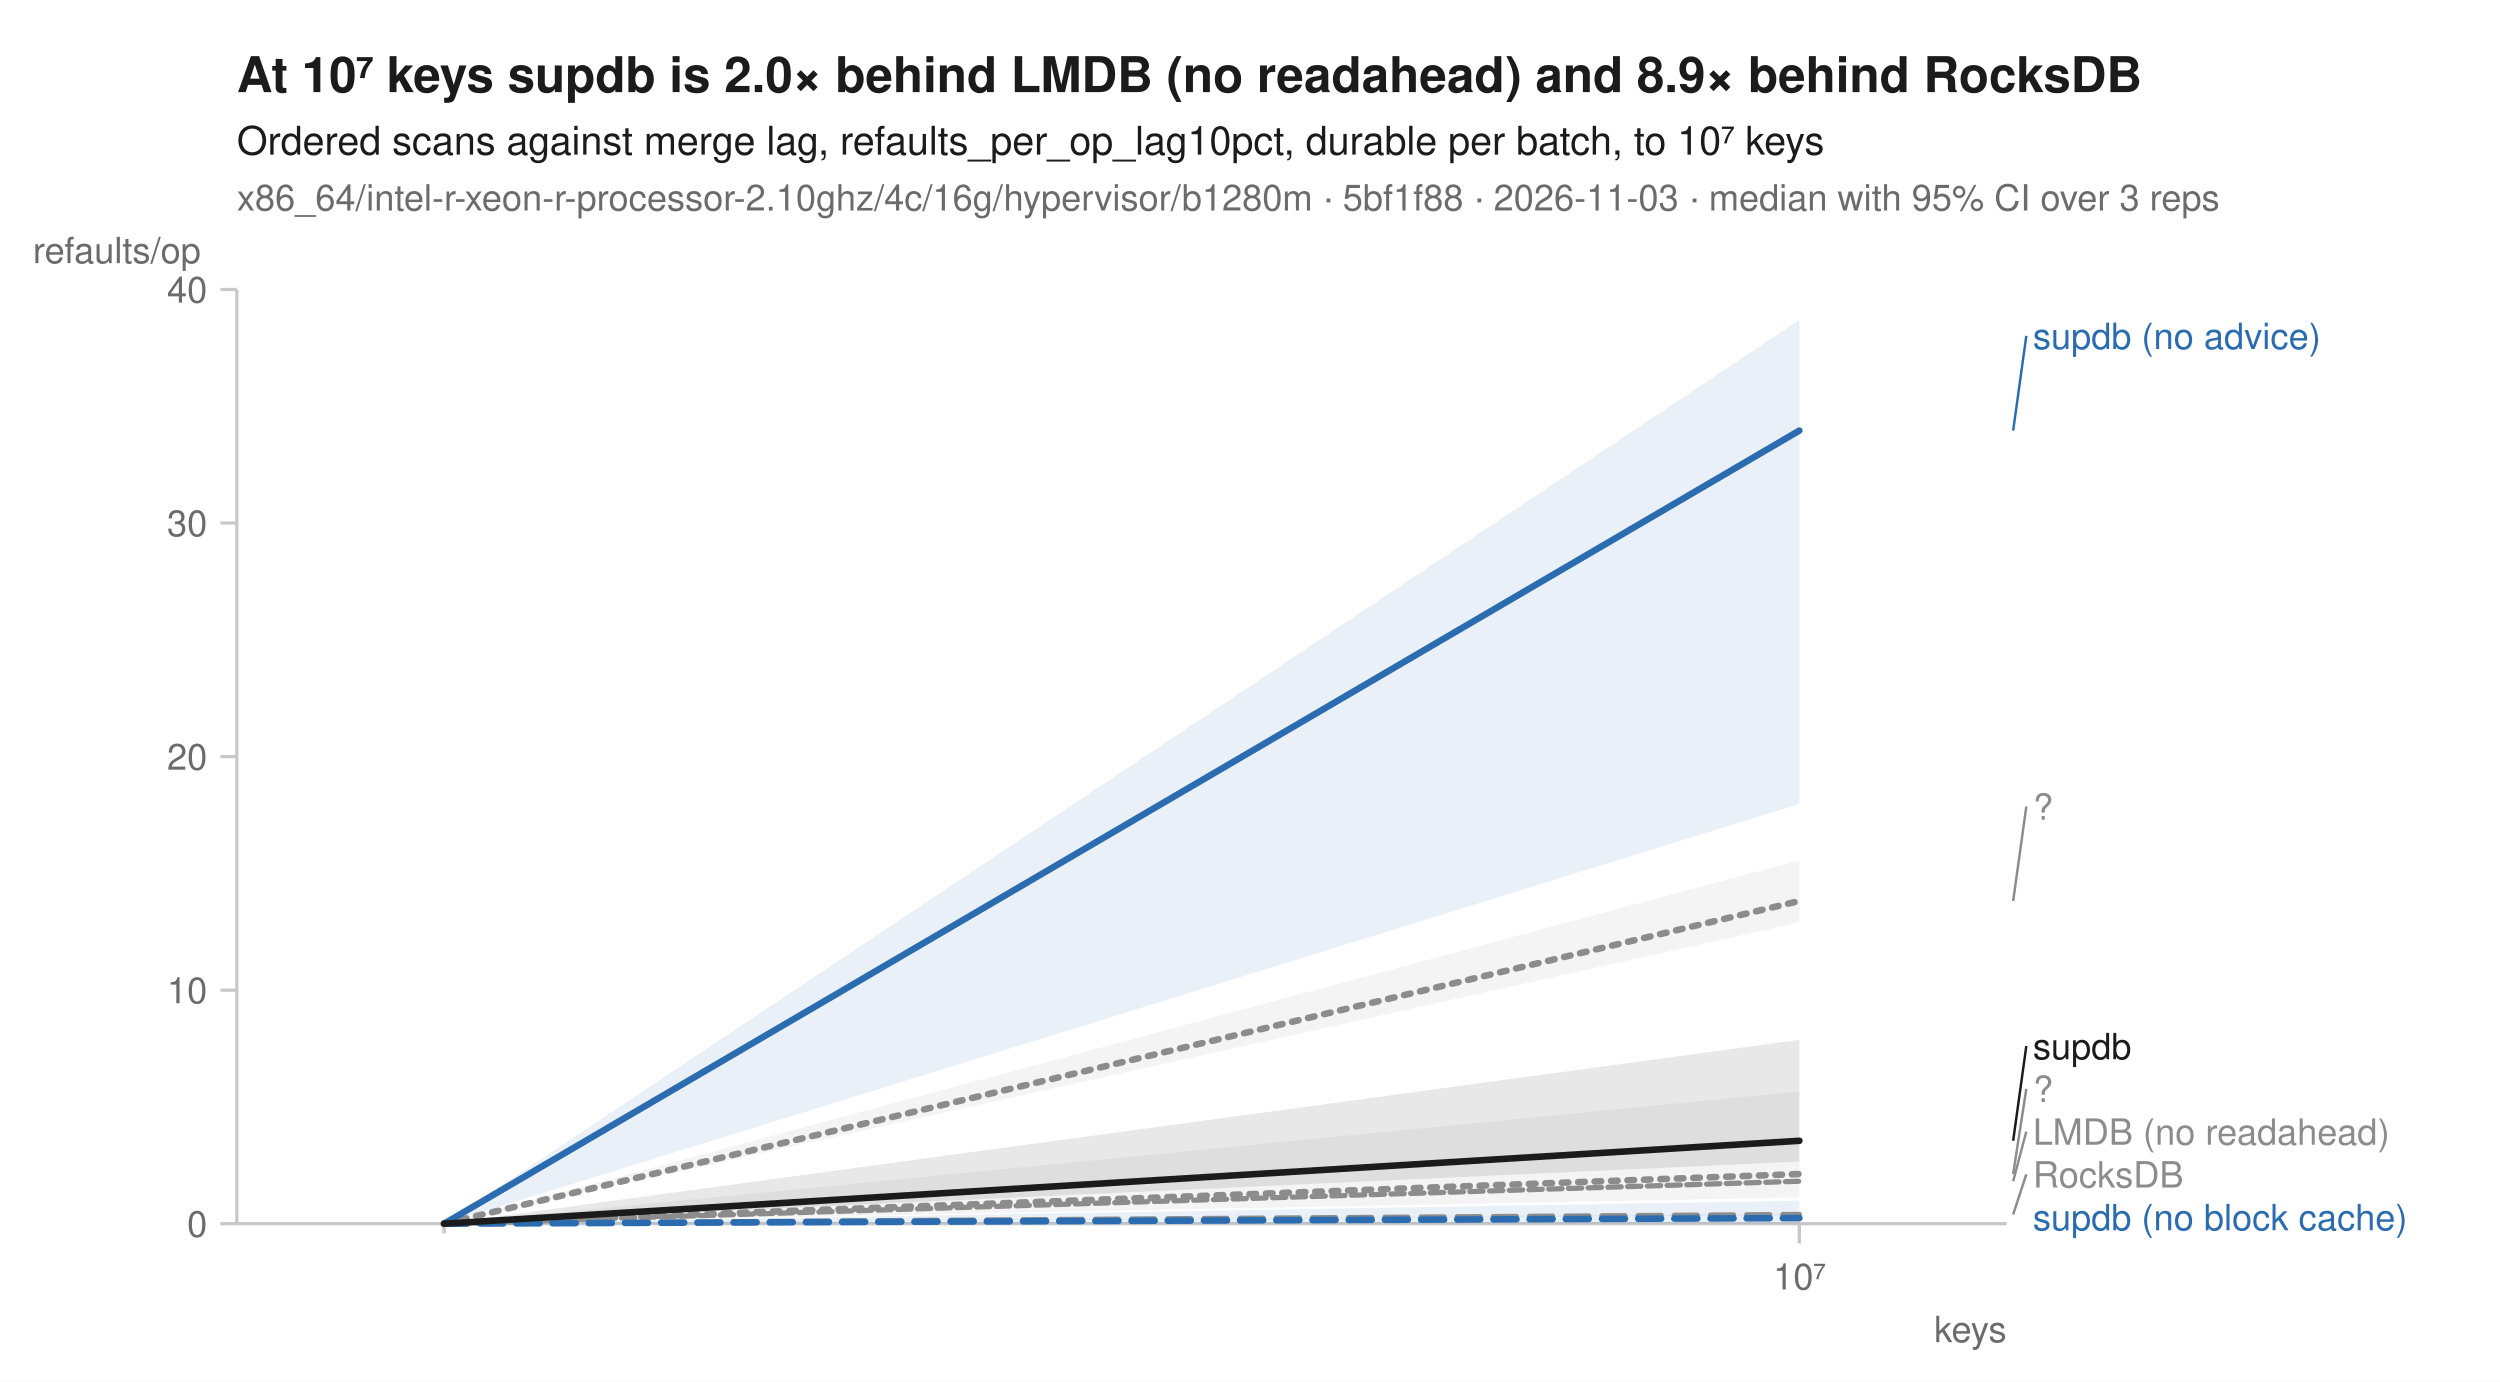
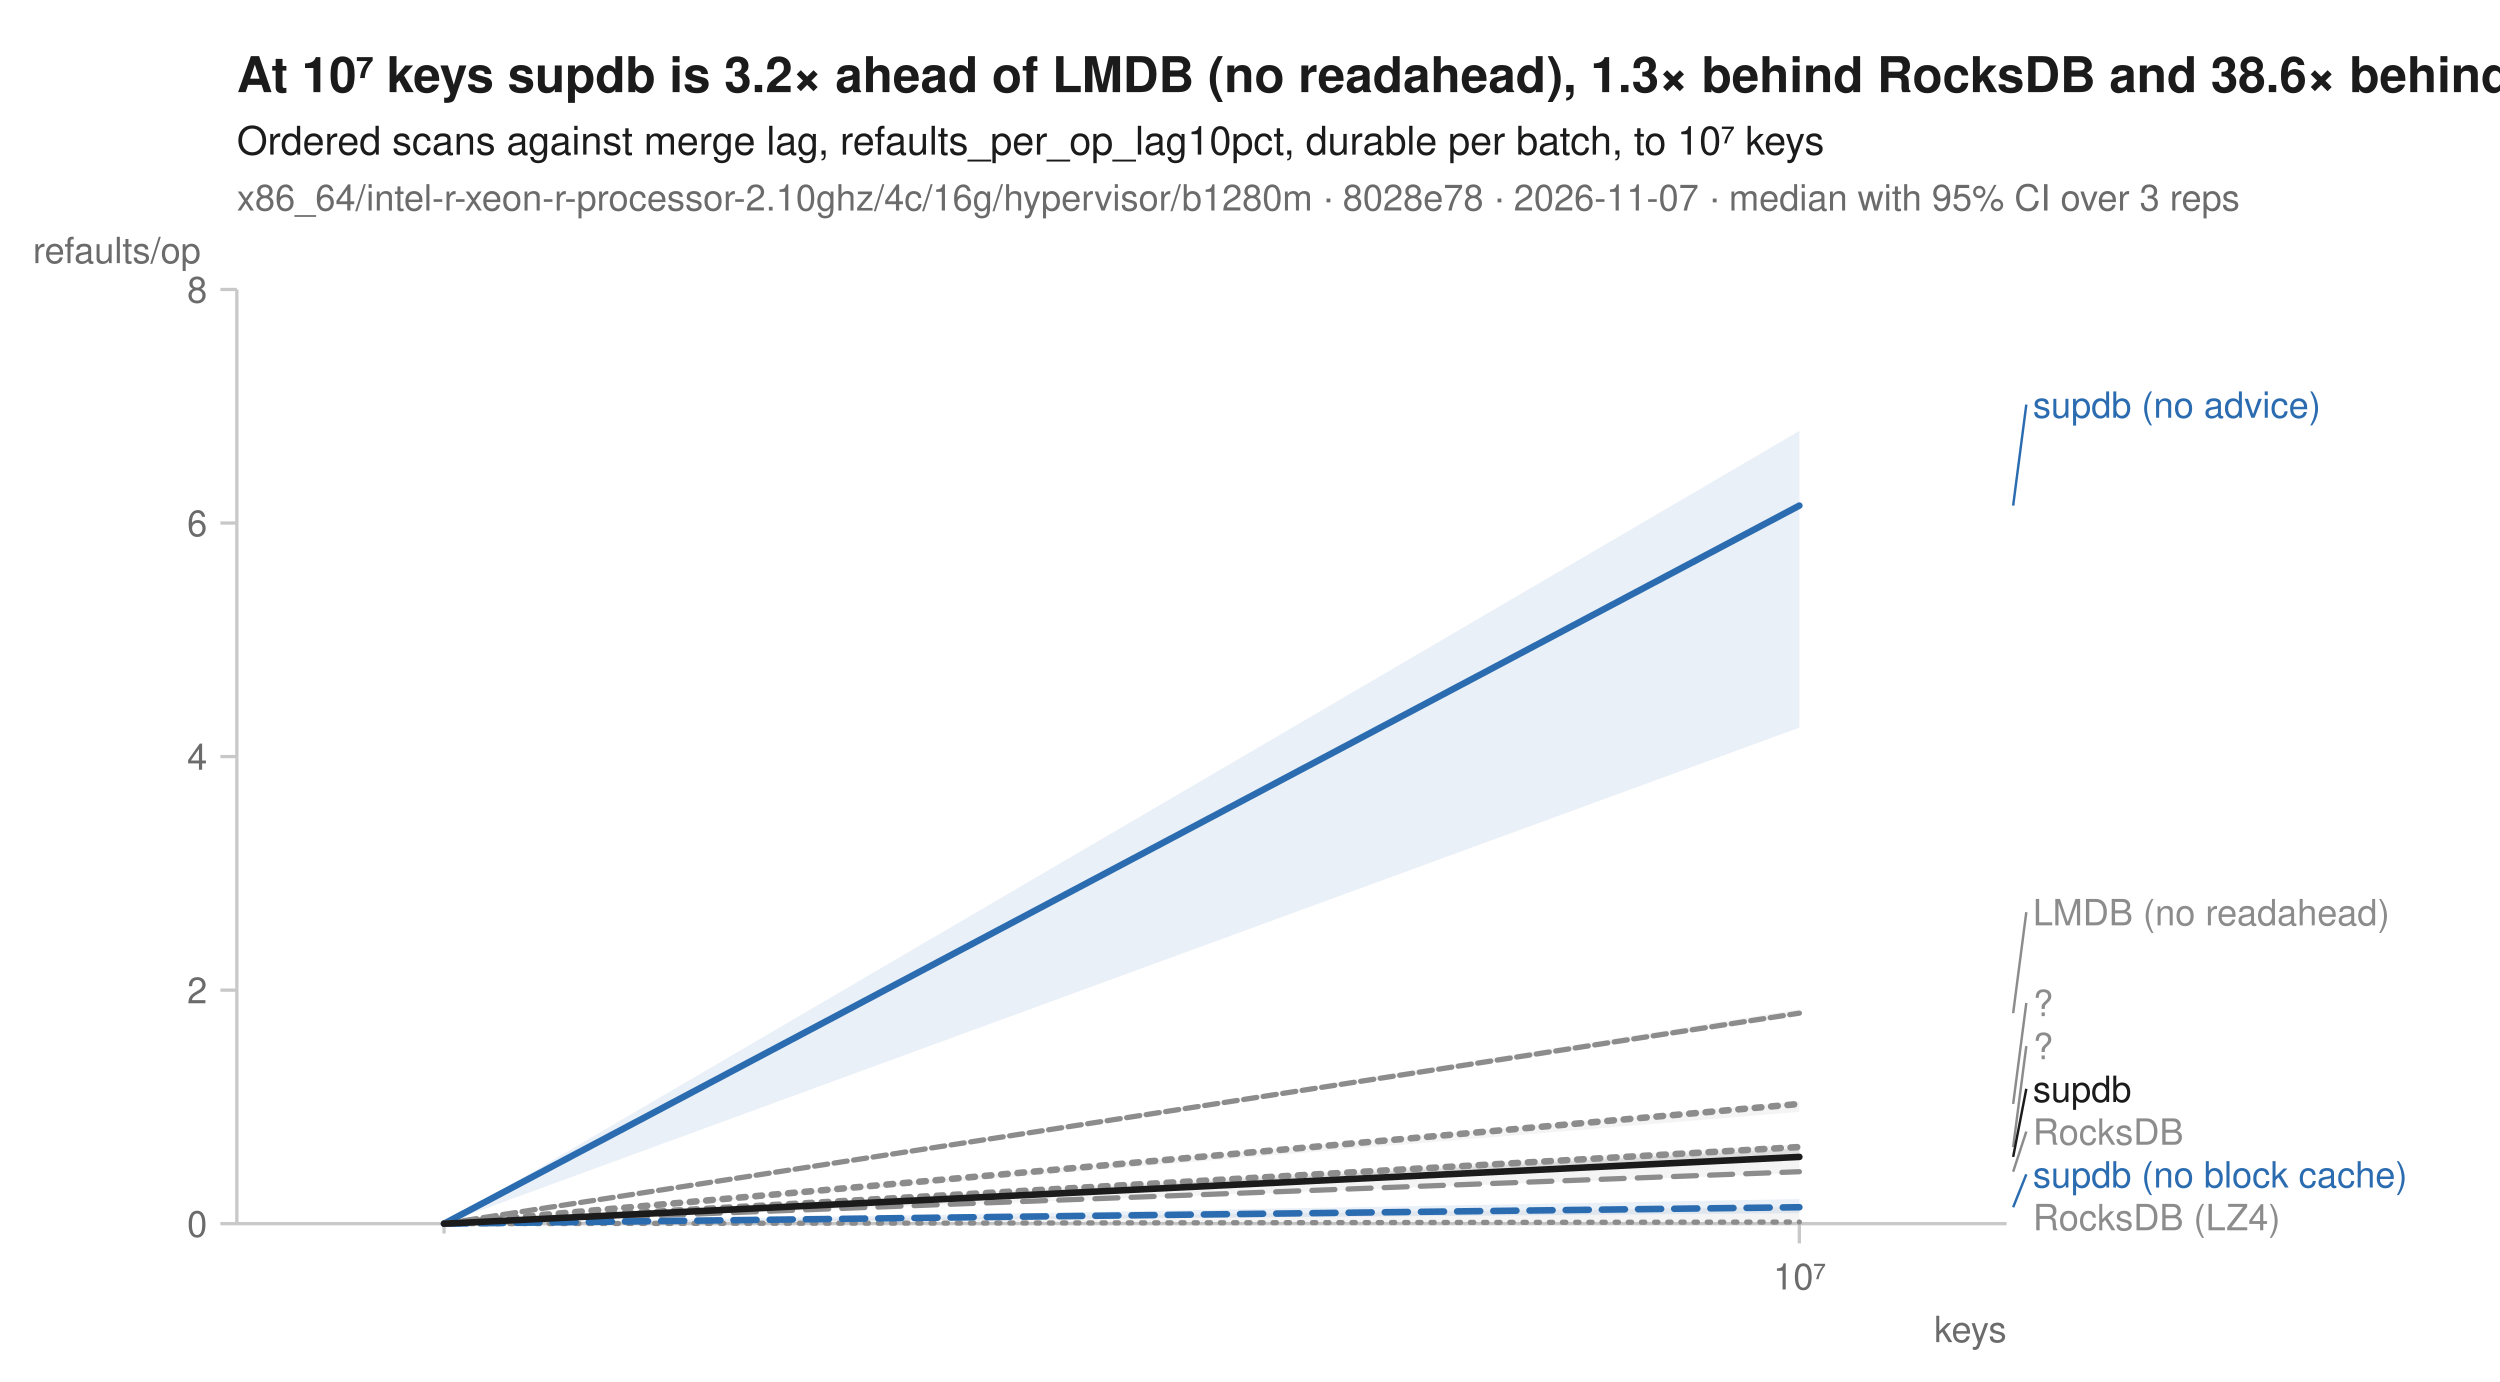
<svg xmlns="http://www.w3.org/2000/svg" width="760" height="420" viewBox="0 0 760 420" font-family="-apple-system, BlinkMacSystemFont, 'Segoe UI', Helvetica, Arial, sans-serif" fill="#1b1b1b">
  <rect width="760" height="420" fill="white" />
-   <text x="72" y="28" font-size="15" font-weight="600">At 10⁷ keys supdb is 2.0× behind LMDB (no readahead) and 8.9× behind RocksDB</text>
+   <text x="72" y="28" font-size="15" font-weight="600">At 10⁷ keys supdb is 3.2× ahead of LMDB (no readahead), 1.3× behind RocksDB and 38.6× behind RocksDB (LZ4)</text>
  <text x="72" y="47" font-size="12">Ordered scans against merge lag, refaults_per_op_lag10pct, durable per batch, to 10⁷ keys</text>
-   <text x="72" y="64" font-size="11" fill="#6b6b6b">x86_64/intel-r-xeon-r-processor-2.10ghz/4c/16g/hypervisor/b1280m · 5bf1f88 · 2026-11-03 · median with 95% CI over 3 reps</text>
+   <text x="72" y="64" font-size="11" fill="#6b6b6b">x86_64/intel-r-xeon-r-processor-2.10ghz/4c/16g/hypervisor/b1280m · 8028e78 · 2026-11-07 · median with 95% CI over 3 reps</text>
  <line x1="72" y1="372" x2="610" y2="372" stroke="#c8c8c8" stroke-width="1" />
  <line x1="72" y1="88" x2="72" y2="372" stroke="#c8c8c8" stroke-width="1" />
  <line x1="135.0" y1="372" x2="135.0" y2="375" stroke="#c8c8c8" stroke-width="1" />
  <line x1="547.0" y1="372" x2="547.0" y2="378" stroke="#c8c8c8" stroke-width="1" />
  <text x="547.0" y="392" font-size="11" text-anchor="middle" fill="#6b6b6b">10⁷</text>
  <text x="610" y="408" font-size="11" text-anchor="end" fill="#6b6b6b">keys</text>
  <line x1="67" y1="372.0" x2="72" y2="372.0" stroke="#c8c8c8" stroke-width="1" />
  <text x="63" y="376.0" font-size="11" text-anchor="end" fill="#6b6b6b">0</text>
  <line x1="67" y1="301.0" x2="72" y2="301.0" stroke="#c8c8c8" stroke-width="1" />
-   <text x="63" y="305.0" font-size="11" text-anchor="end" fill="#6b6b6b">10</text>
+   <text x="63" y="305.0" font-size="11" text-anchor="end" fill="#6b6b6b">2</text>
  <line x1="67" y1="230.0" x2="72" y2="230.0" stroke="#c8c8c8" stroke-width="1" />
-   <text x="63" y="234.0" font-size="11" text-anchor="end" fill="#6b6b6b">20</text>
+   <text x="63" y="234.0" font-size="11" text-anchor="end" fill="#6b6b6b">4</text>
  <line x1="67" y1="159.0" x2="72" y2="159.0" stroke="#c8c8c8" stroke-width="1" />
-   <text x="63" y="163.0" font-size="11" text-anchor="end" fill="#6b6b6b">30</text>
+   <text x="63" y="163.0" font-size="11" text-anchor="end" fill="#6b6b6b">6</text>
  <line x1="67" y1="88.0" x2="72" y2="88.0" stroke="#c8c8c8" stroke-width="1" />
-   <text x="63" y="92.0" font-size="11" text-anchor="end" fill="#6b6b6b">40</text>
+   <text x="63" y="92.0" font-size="11" text-anchor="end" fill="#6b6b6b">8</text>
  <text x="10" y="80" font-size="11" text-anchor="start" fill="#6b6b6b">refaults/op</text>
-   <path d="M135.0,372.0 L547.0,261.5 L547.0,280.4 L135.0,372.0 Z" fill="#8c8c8c" fill-opacity="0.10" />
-   <path d="M135.0,372.0 L547.0,358.5 L547.0,359.3 L135.0,372.0 Z" fill="#8c8c8c" fill-opacity="0.10" />
-   <path d="M135.0,372.0 L547.0,331.8 L547.0,364.0 L135.0,372.0 Z" fill="#8c8c8c" fill-opacity="0.10" />
-   <path d="M135.0,372.0 L547.0,369.0 L547.0,369.5 L135.0,372.0 Z" fill="#8c8c8c" fill-opacity="0.10" />
-   <path d="M135.0,372.0 L547.0,365.0 L547.0,372.0 L135.0,372.0 Z" fill="#2b6cb0" fill-opacity="0.10" />
-   <path d="M135.0,372.0 L547.0,97.2 L547.0,244.4 L135.0,372.0 Z" fill="#2b6cb0" fill-opacity="0.10" />
-   <path d="M135.0,372.0 L547.0,316.1 L547.0,353.1 L135.0,372.0 Z" fill="#1b1b1b" fill-opacity="0.10" />
-   <path d="M135.0,372.0 L547.0,273.9 " fill="none" stroke="#8c8c8c" stroke-width="2" stroke-linejoin="round" stroke-linecap="round" stroke-dasharray="2,3" />
-   <path d="M135.0,372.0 L547.0,359.1 " fill="none" stroke="#8c8c8c" stroke-width="1.6" stroke-linejoin="round" stroke-linecap="round" stroke-dasharray="4,2" />
-   <path d="M135.0,372.0 L547.0,356.9 " fill="none" stroke="#8c8c8c" stroke-width="2" stroke-linejoin="round" stroke-linecap="round" stroke-dasharray="2,3" />
-   <path d="M135.0,372.0 L547.0,369.2 " fill="none" stroke="#8c8c8c" stroke-width="1.6" stroke-linejoin="round" stroke-linecap="round" stroke-dasharray="7,4" />
-   <path d="M135.0,372.0 L547.0,370.3 " fill="none" stroke="#2b6cb0" stroke-width="2" stroke-linejoin="round" stroke-linecap="round" stroke-dasharray="7,4" />
-   <path d="M135.0,372.0 L547.0,130.9 " fill="none" stroke="#2b6cb0" stroke-width="2" stroke-linejoin="round" stroke-linecap="round" />
-   <path d="M135.0,372.0 L547.0,346.8 " fill="none" stroke="#1b1b1b" stroke-width="2" stroke-linejoin="round" stroke-linecap="round" />
-   <line x1="612.0" y1="130.9" x2="616.0" y2="102.1" stroke="#2b6cb0" stroke-width="0.75" />
-   <text x="618.0" y="106.1" font-size="11" fill="#2b6cb0">supdb (no advice)</text>
-   <line x1="612.0" y1="273.9" x2="616.0" y2="245.2" stroke="#8c8c8c" stroke-width="0.75" />
-   <text x="618.0" y="249.2" font-size="11" fill="#8c8c8c">?</text>
-   <line x1="612.0" y1="346.8" x2="616.0" y2="318.0" stroke="#1b1b1b" stroke-width="0.75" />
-   <text x="618.0" y="322.0" font-size="11" fill="#1b1b1b">supdb</text>
-   <line x1="612.0" y1="356.9" x2="616.0" y2="331.0" stroke="#8c8c8c" stroke-width="0.75" />
-   <text x="618.0" y="335.0" font-size="11" fill="#8c8c8c">?</text>
-   <line x1="612.0" y1="359.1" x2="616.0" y2="344.0" stroke="#8c8c8c" stroke-width="0.75" />
-   <text x="618.0" y="348.0" font-size="11" fill="#8c8c8c">LMDB (no readahead)</text>
-   <line x1="612.0" y1="369.2" x2="616.0" y2="357.0" stroke="#8c8c8c" stroke-width="0.75" />
-   <text x="618.0" y="361.0" font-size="11" fill="#8c8c8c">RocksDB</text>
-   <text x="618.0" y="374.0" font-size="11" fill="#2b6cb0">supdb (no block cache)</text>
+   <path d="M135.0,372.0 L547.0,366.9 L547.0,372.0 L135.0,372.0 Z" fill="#8c8c8c" fill-opacity="0.10" />
+   <path d="M135.0,372.0 L547.0,306.8 L547.0,308.5 L135.0,372.0 Z" fill="#8c8c8c" fill-opacity="0.10" />
+   <path d="M135.0,372.0 L547.0,347.8 L547.0,350.5 L135.0,372.0 Z" fill="#8c8c8c" fill-opacity="0.10" />
+   <path d="M135.0,372.0 L547.0,352.5 L547.0,356.6 L135.0,372.0 Z" fill="#8c8c8c" fill-opacity="0.10" />
+   <path d="M135.0,372.0 L547.0,364.5 L547.0,368.8 L135.0,372.0 Z" fill="#2b6cb0" fill-opacity="0.10" />
+   <path d="M135.0,372.0 L547.0,131.0 L547.0,221.2 L135.0,372.0 Z" fill="#2b6cb0" fill-opacity="0.10" />
+   <path d="M135.0,372.0 L547.0,334.8 L547.0,338.0 L135.0,372.0 Z" fill="#8c8c8c" fill-opacity="0.10" />
+   <path d="M135.0,372.0 L547.0,349.1 L547.0,352.2 L135.0,372.0 Z" fill="#1b1b1b" fill-opacity="0.10" />
+   <path d="M135.0,372.0 L547.0,371.5 " fill="none" stroke="#8c8c8c" stroke-width="1.6" stroke-linejoin="round" stroke-linecap="round" stroke-dasharray="1,3" />
+   <path d="M135.0,372.0 L547.0,308.0 " fill="none" stroke="#8c8c8c" stroke-width="1.6" stroke-linejoin="round" stroke-linecap="round" stroke-dasharray="4,2" />
+   <path d="M135.0,372.0 L547.0,348.7 " fill="none" stroke="#8c8c8c" stroke-width="2" stroke-linejoin="round" stroke-linecap="round" stroke-dasharray="2,3" />
+   <path d="M135.0,372.0 L547.0,356.2 " fill="none" stroke="#8c8c8c" stroke-width="1.6" stroke-linejoin="round" stroke-linecap="round" stroke-dasharray="7,4" />
+   <path d="M135.0,372.0 L547.0,367.0 " fill="none" stroke="#2b6cb0" stroke-width="2" stroke-linejoin="round" stroke-linecap="round" stroke-dasharray="7,4" />
+   <path d="M135.0,372.0 L547.0,153.7 " fill="none" stroke="#2b6cb0" stroke-width="2" stroke-linejoin="round" stroke-linecap="round" />
+   <path d="M135.0,372.0 L547.0,335.6 " fill="none" stroke="#8c8c8c" stroke-width="2" stroke-linejoin="round" stroke-linecap="round" stroke-dasharray="2,3" />
+   <path d="M135.0,372.0 L547.0,351.7 " fill="none" stroke="#1b1b1b" stroke-width="2" stroke-linejoin="round" stroke-linecap="round" />
+   <line x1="612.0" y1="153.7" x2="616.0" y2="123.0" stroke="#2b6cb0" stroke-width="0.75" />
+   <text x="618.0" y="127.0" font-size="11" fill="#2b6cb0">supdb (no advice)</text>
+   <line x1="612.0" y1="308.0" x2="616.0" y2="277.3" stroke="#8c8c8c" stroke-width="0.75" />
+   <text x="618.0" y="281.3" font-size="11" fill="#8c8c8c">LMDB (no readahead)</text>
+   <line x1="612.0" y1="335.6" x2="616.0" y2="304.9" stroke="#8c8c8c" stroke-width="0.75" />
+   <text x="618.0" y="308.9" font-size="11" fill="#8c8c8c">?</text>
+   <line x1="612.0" y1="348.7" x2="616.0" y2="318.0" stroke="#8c8c8c" stroke-width="0.75" />
+   <text x="618.0" y="322.0" font-size="11" fill="#8c8c8c">?</text>
+   <line x1="612.0" y1="351.7" x2="616.0" y2="331.0" stroke="#1b1b1b" stroke-width="0.75" />
+   <text x="618.0" y="335.0" font-size="11" fill="#1b1b1b">supdb</text>
+   <line x1="612.0" y1="356.2" x2="616.0" y2="344.0" stroke="#8c8c8c" stroke-width="0.75" />
+   <text x="618.0" y="348.0" font-size="11" fill="#8c8c8c">RocksDB</text>
+   <line x1="612.0" y1="367.0" x2="616.0" y2="357.0" stroke="#2b6cb0" stroke-width="0.75" />
+   <text x="618.0" y="361.0" font-size="11" fill="#2b6cb0">supdb (no block cache)</text>
+   <text x="618.0" y="374.0" font-size="11" fill="#8c8c8c">RocksDB (LZ4)</text>
</svg>
